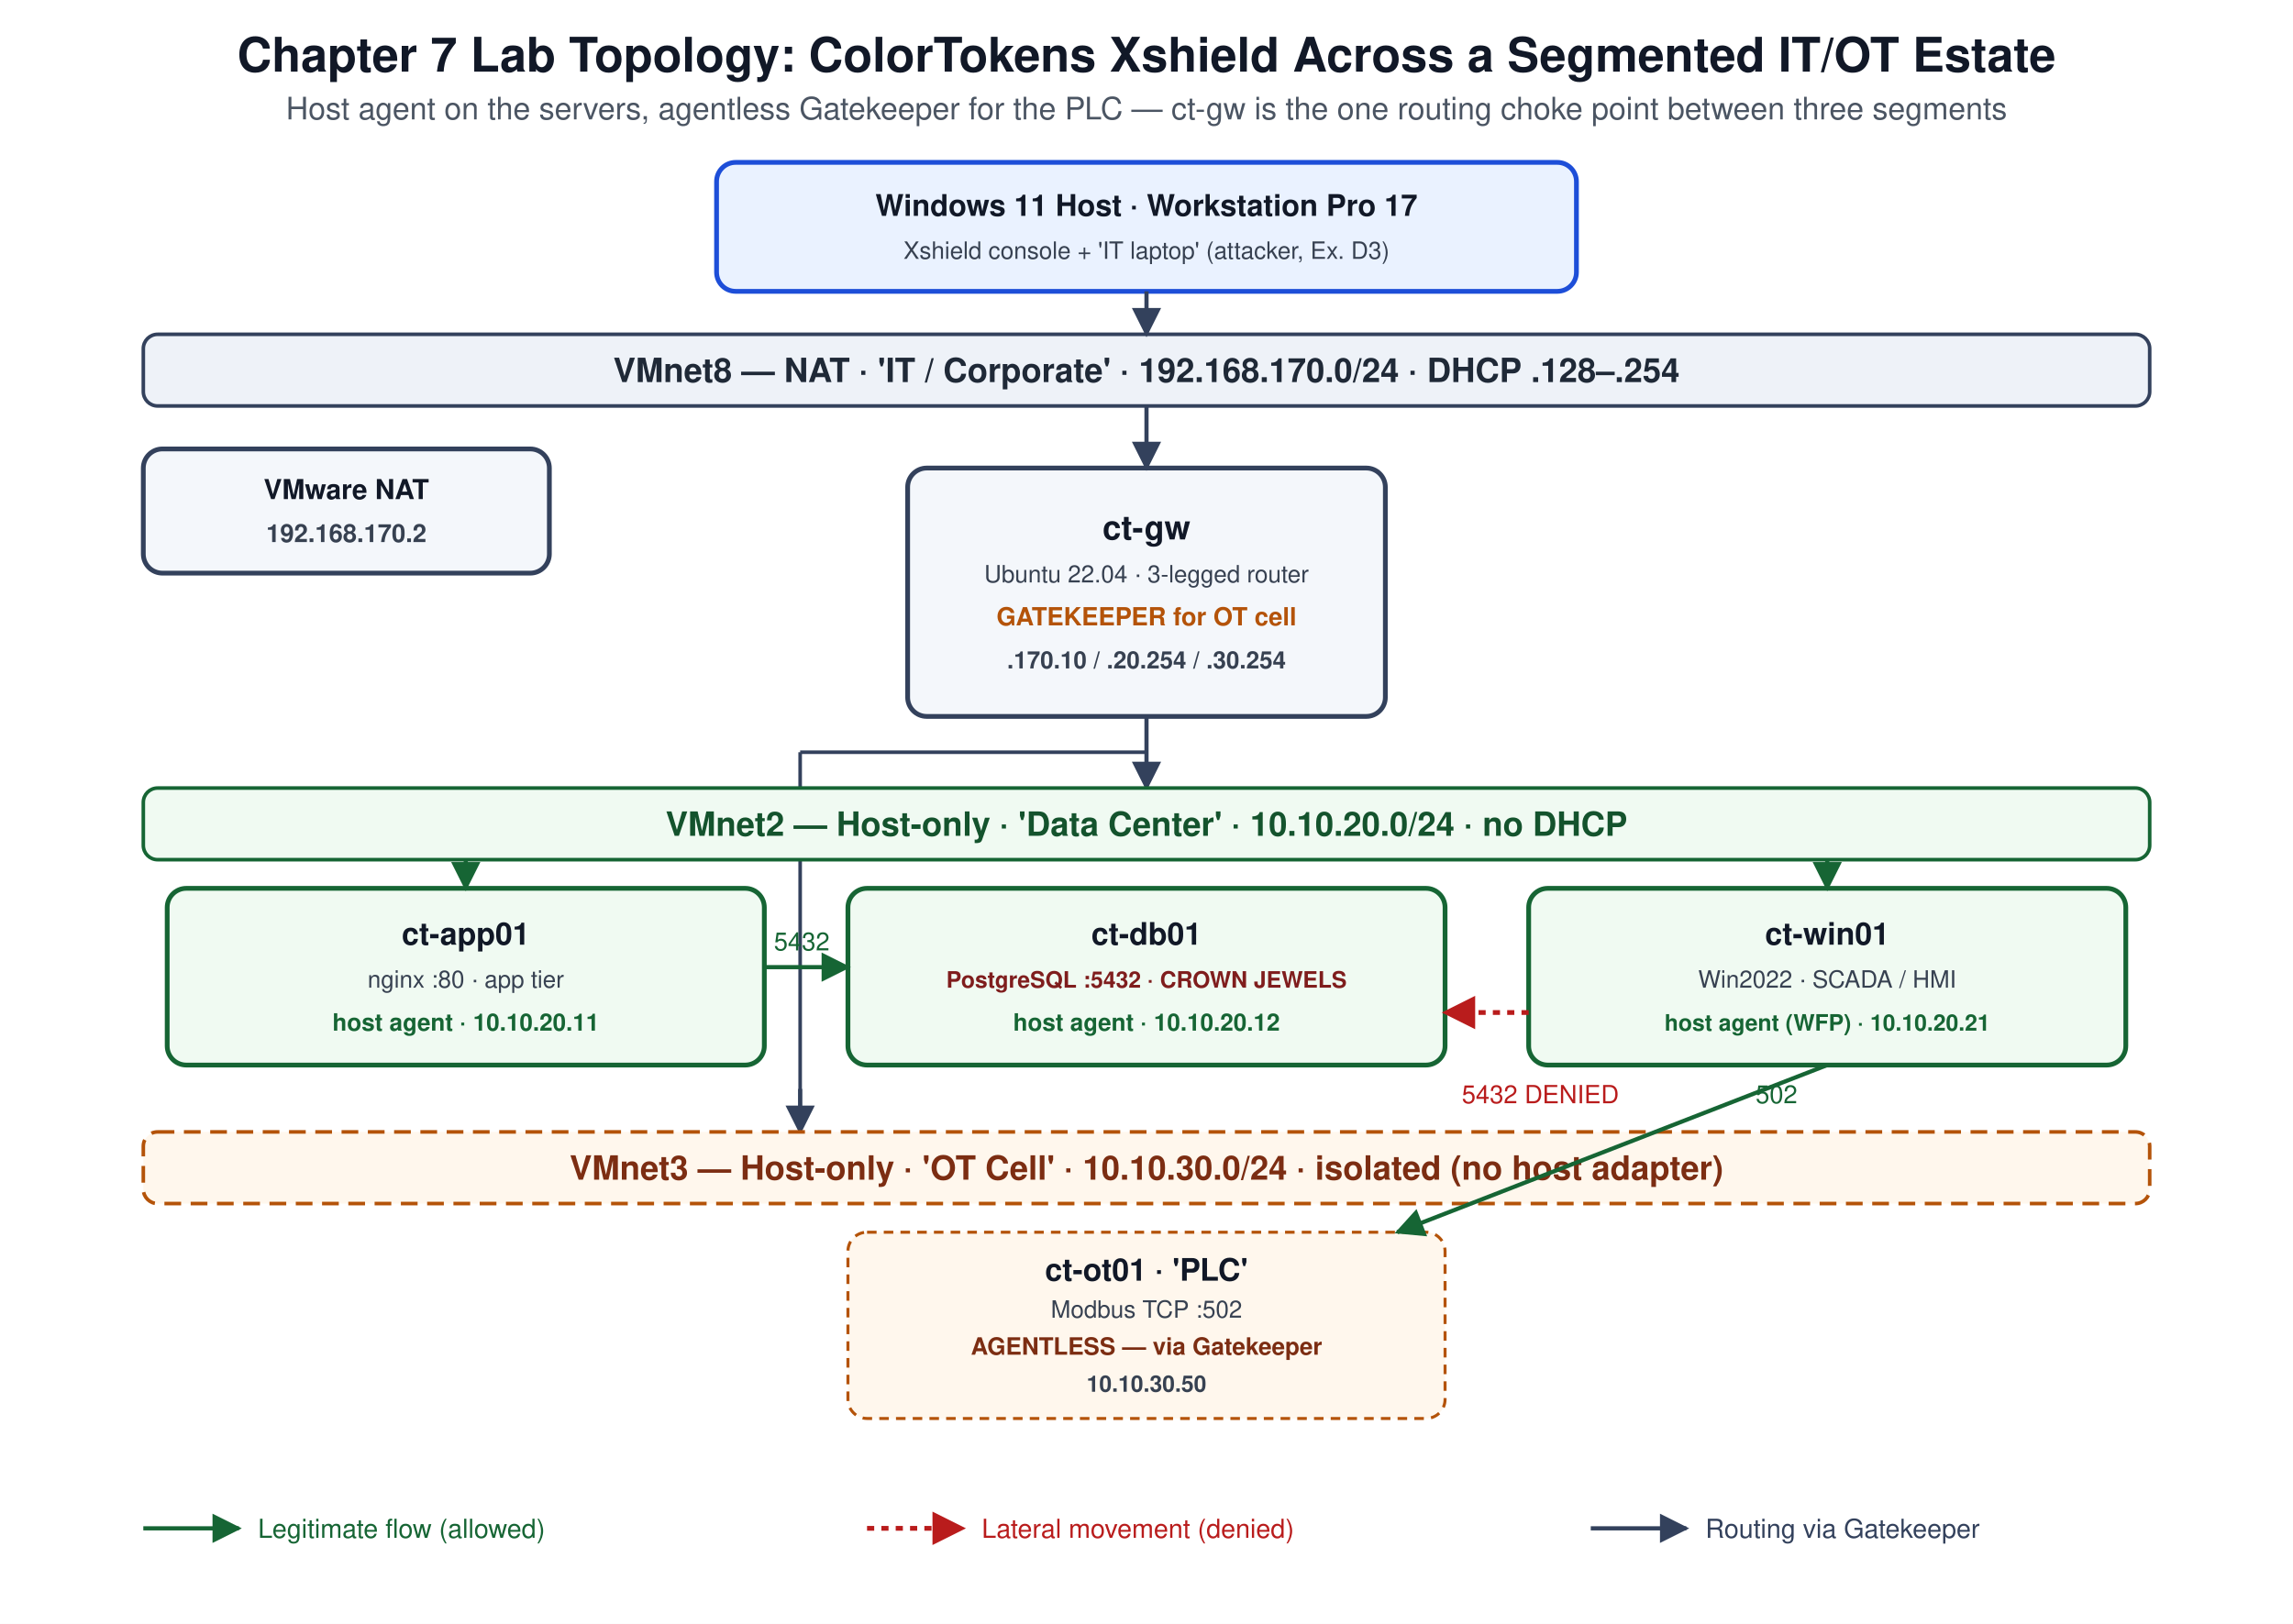
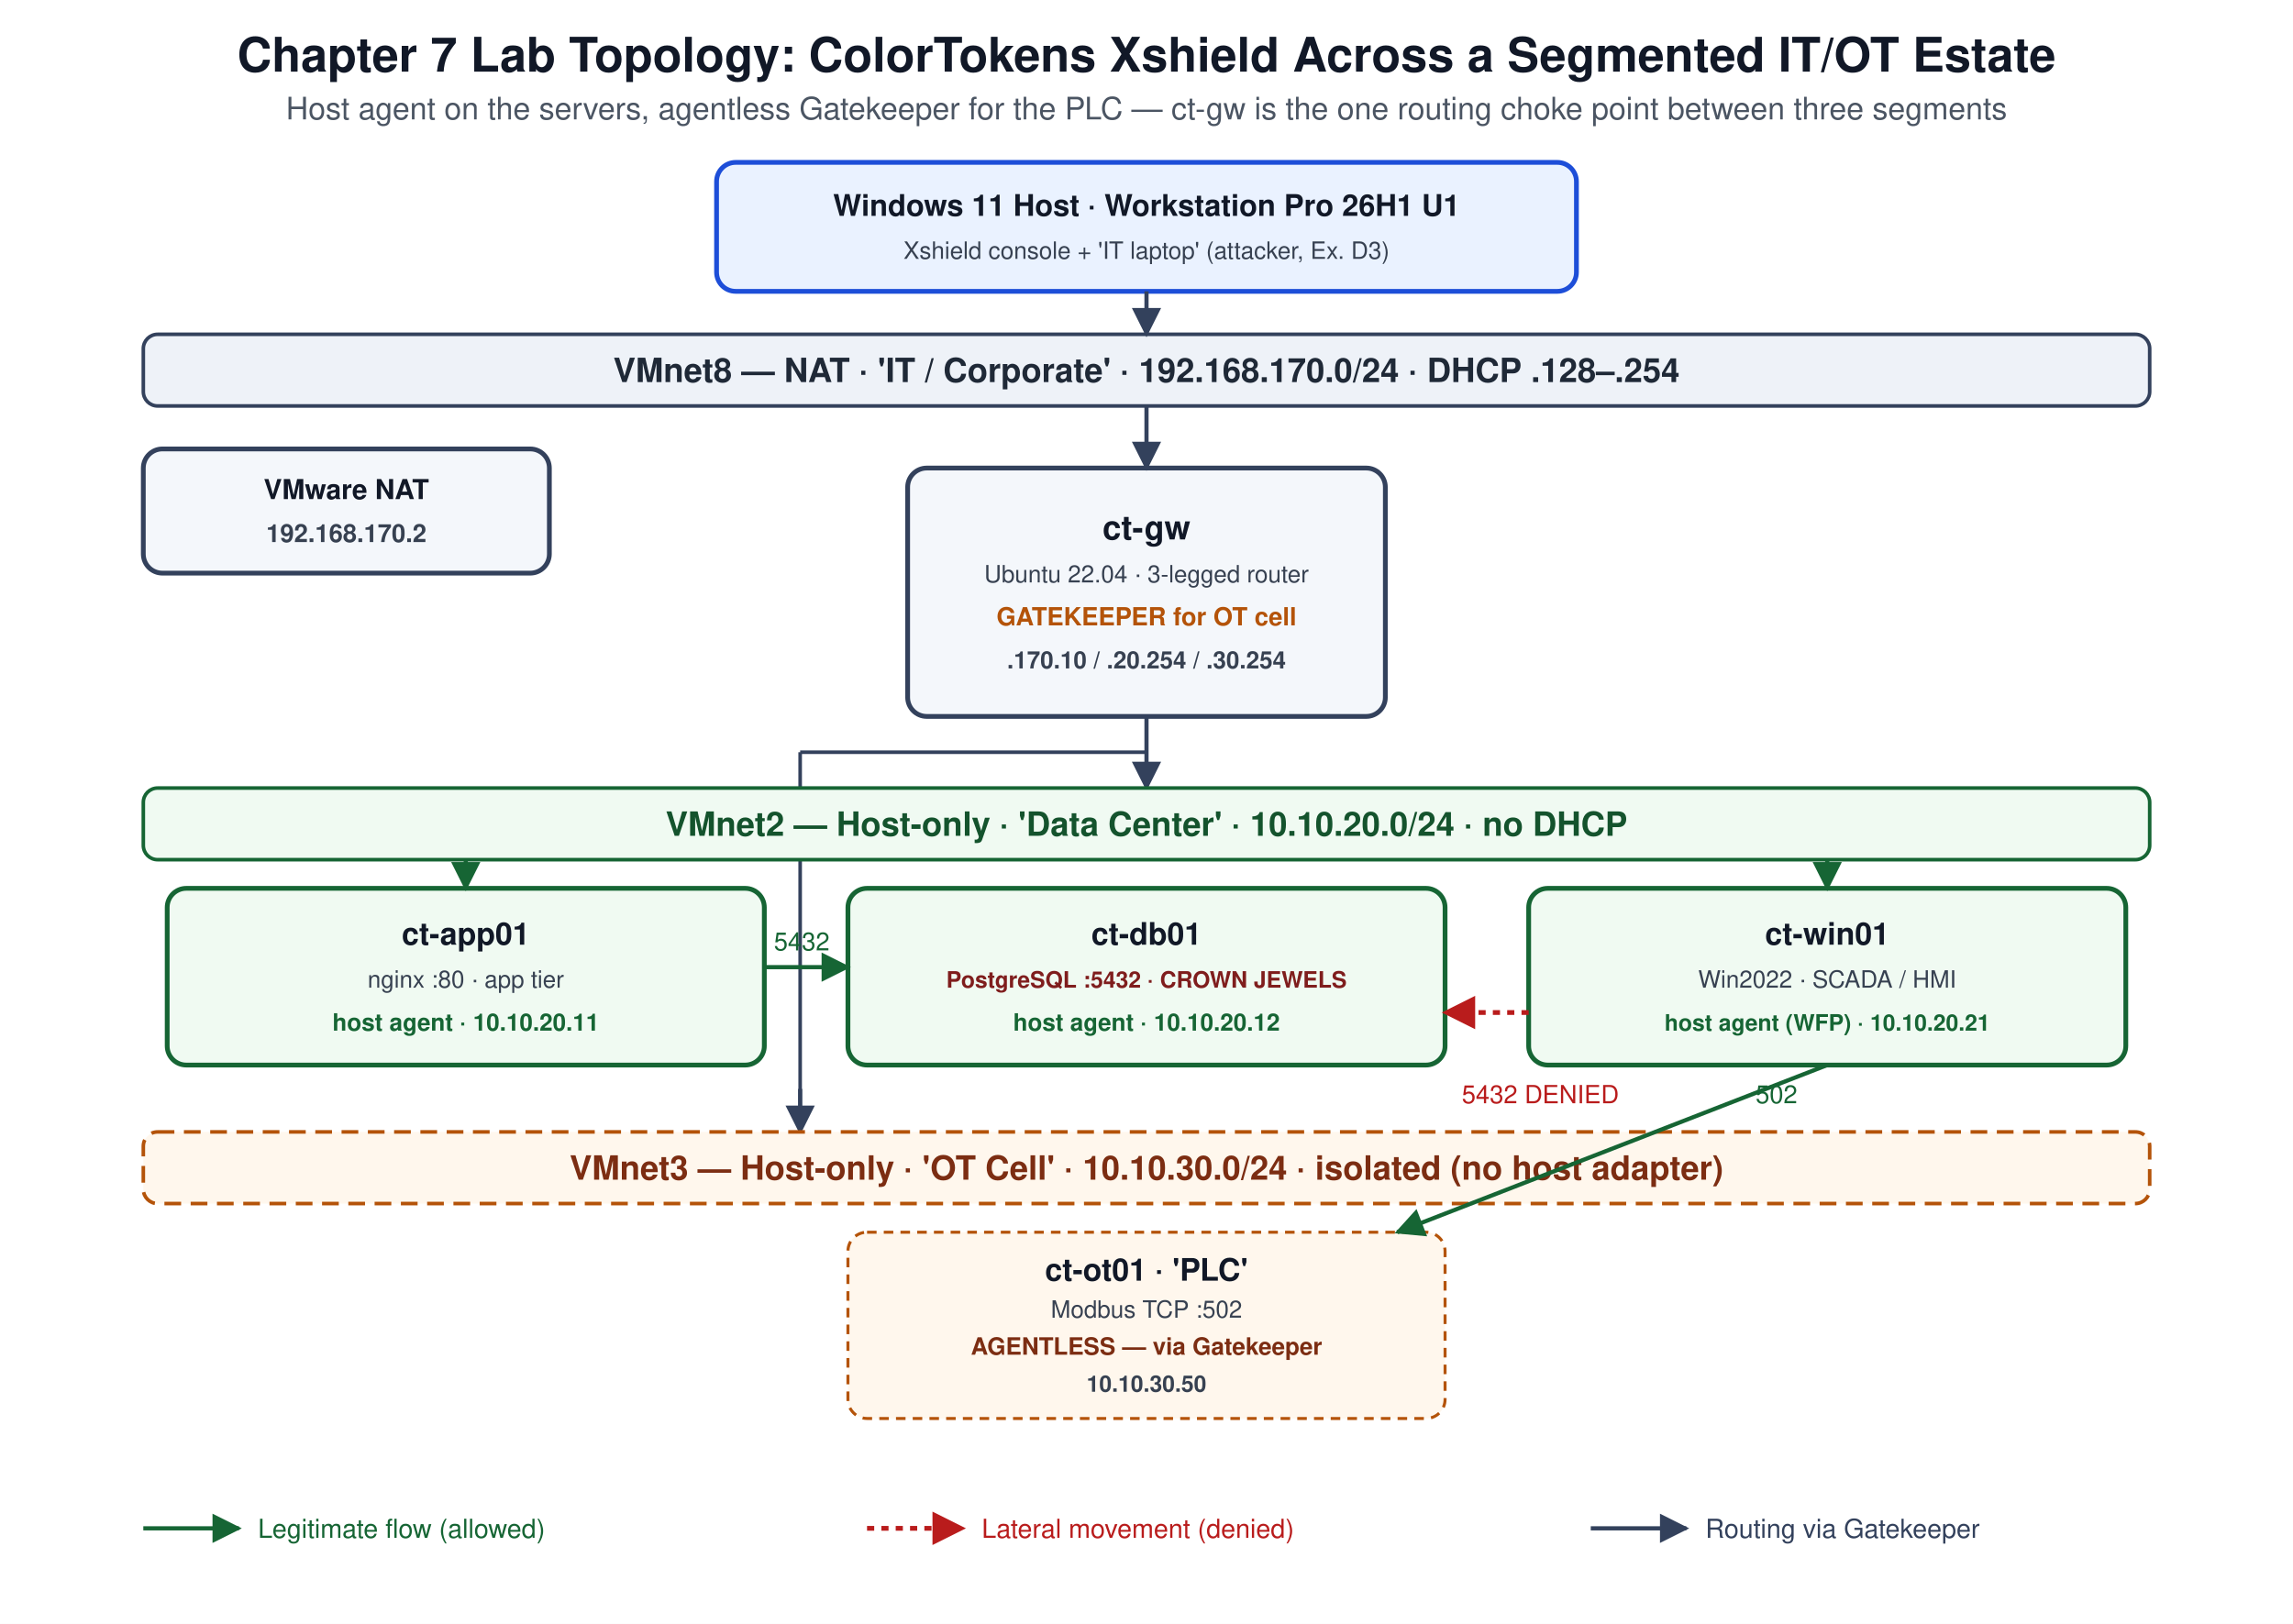
<svg xmlns="http://www.w3.org/2000/svg" viewBox="0 0 960 680" font-family="Helvetica, Arial, sans-serif">
  <defs>
    <marker id="arrow-alt" viewBox="0 0 10 10" refX="9" refY="5" markerWidth="7" markerHeight="7" orient="auto-start-reverse">
      <path d="M0,0 L10,5 L0,10 z" fill="#166534" />
    </marker>
    <marker id="arrow-mgmt" viewBox="0 0 10 10" refX="9" refY="5" markerWidth="7" markerHeight="7" orient="auto-start-reverse">
      <path d="M0,0 L10,5 L0,10 z" fill="#33415c" />
    </marker>
    <marker id="arrow-warn" viewBox="0 0 10 10" refX="9" refY="5" markerWidth="7" markerHeight="7" orient="auto-start-reverse">
      <path d="M0,0 L10,5 L0,10 z" fill="#b91c1c" />
    </marker>
  </defs>
  <rect x="0" y="0" width="960" height="680" fill="#ffffff" />
  <text x="480.0" y="30" text-anchor="middle" font-size="20" font-weight="700" fill="#111827">Chapter 7 Lab Topology: ColorTokens Xshield Across a Segmented IT/OT Estate</text>
  <text x="480.0" y="50" text-anchor="middle" font-size="13" fill="#4b5563">Host agent on the servers, agentless Gatekeeper for the PLC — ct-gw is the one routing choke point between three segments</text>
  <rect x="300" y="68" width="360" height="54" rx="8" fill="#eaf2ff" stroke="#1d4ed8" stroke-width="2" />
-   <text x="480.0" y="90.4" text-anchor="middle" font-size="12.5" font-weight="700" fill="#111827">Windows 11 Host · Workstation Pro 17</text>
+   <text x="480.0" y="90.4" text-anchor="middle" font-size="12.5" font-weight="700" fill="#111827">Windows 11 Host · Workstation Pro 26H1 U1</text>
  <text x="480.0" y="108.4" text-anchor="middle" font-size="10" font-weight="400" fill="#374151">Xshield console + 'IT laptop' (attacker, Ex. D3)</text>
  <rect x="60" y="140" width="840" height="30" rx="6" fill="#eef2f8" stroke="#33415c" stroke-width="1.5" />
  <text x="480.0" y="160.0" text-anchor="middle" font-size="14" font-weight="600" fill="#1f2937">VMnet8 — NAT · 'IT / Corporate' · 192.168.170.0/24 · DHCP .128–.254</text>
  <rect x="60" y="188" width="170" height="52" rx="8" fill="#f4f7fb" stroke="#33415c" stroke-width="2" />
  <text x="145.0" y="209.0" text-anchor="middle" font-size="11.5" font-weight="700" fill="#111827">VMware NAT</text>
  <text x="145.0" y="227.0" text-anchor="middle" font-size="10.5" font-weight="700" fill="#374151">192.168.170.2</text>
  <line x1="480" y1="122" x2="480" y2="140" stroke="#33415c" stroke-width="1.75" marker-end="url(#arrow-mgmt)" />
  <rect x="380" y="196" width="200" height="104" rx="8" fill="#f4f7fb" stroke="#33415c" stroke-width="2" />
  <text x="480.0" y="225.9" text-anchor="middle" font-size="14" font-weight="700" fill="#111827">ct-gw</text>
  <text x="480.0" y="243.9" text-anchor="middle" font-size="10" font-weight="400" fill="#374151">Ubuntu 22.04 · 3-legged router</text>
  <text x="480.0" y="261.9" text-anchor="middle" font-size="10.5" font-weight="700" fill="#b45309">GATEKEEPER for OT cell</text>
  <text x="480.0" y="279.9" text-anchor="middle" font-size="10" font-weight="700" fill="#374151">.170.10 / .20.254 / .30.254</text>
  <line x1="480" y1="170" x2="480" y2="196" stroke="#33415c" stroke-width="1.75" marker-end="url(#arrow-mgmt)" />
  <line x1="480" y1="315" x2="335" y2="315" stroke="#33415c" stroke-width="1.5" />
  <line x1="335" y1="315" x2="335" y2="468" stroke="#33415c" stroke-width="1.5" />
  <line x1="480" y1="300" x2="480" y2="330" stroke="#33415c" stroke-width="1.75" marker-end="url(#arrow-mgmt)" />
  <rect x="60" y="330" width="840" height="30" rx="6" fill="#f0faf2" stroke="#166534" stroke-width="1.5" />
  <text x="480.0" y="350.0" text-anchor="middle" font-size="14" font-weight="600" fill="#14532d">VMnet2 — Host-only · 'Data Center' · 10.10.20.0/24 · no DHCP</text>
  <rect x="70" y="372" width="250" height="74" rx="8" fill="#f0faf2" stroke="#166534" stroke-width="2" />
  <text x="195.0" y="395.6" text-anchor="middle" font-size="13" font-weight="700" fill="#111827">ct-app01</text>
  <text x="195.0" y="413.6" text-anchor="middle" font-size="10" font-weight="400" fill="#374151">nginx :80 · app tier</text>
  <text x="195.0" y="431.6" text-anchor="middle" font-size="10" font-weight="700" fill="#166534">host agent · 10.10.20.11</text>
  <rect x="355" y="372" width="250" height="74" rx="8" fill="#f0faf2" stroke="#166534" stroke-width="2" />
  <text x="480.0" y="395.6" text-anchor="middle" font-size="13" font-weight="700" fill="#111827">ct-db01</text>
  <text x="480.0" y="413.6" text-anchor="middle" font-size="9.5" font-weight="700" fill="#7f1d1d">PostgreSQL :5432 · CROWN JEWELS</text>
  <text x="480.0" y="431.6" text-anchor="middle" font-size="10" font-weight="700" fill="#166534">host agent · 10.10.20.12</text>
  <rect x="640" y="372" width="250" height="74" rx="8" fill="#f0faf2" stroke="#166534" stroke-width="2" />
  <text x="765.0" y="395.6" text-anchor="middle" font-size="13" font-weight="700" fill="#111827">ct-win01</text>
  <text x="765.0" y="413.6" text-anchor="middle" font-size="10" font-weight="400" fill="#374151">Win2022 · SCADA / HMI</text>
  <text x="765.0" y="431.6" text-anchor="middle" font-size="9.5" font-weight="700" fill="#166534">host agent (WFP) · 10.10.20.21</text>
  <line x1="195" y1="360" x2="195" y2="372" stroke="#166534" stroke-width="1.75" marker-end="url(#arrow-alt)" />
  <line x1="765" y1="360" x2="765" y2="372" stroke="#166534" stroke-width="1.75" marker-end="url(#arrow-alt)" />
  <line x1="320" y1="405" x2="355" y2="405" stroke="#166534" stroke-width="1.75" marker-end="url(#arrow-alt)" />
  <text x="324" y="398" font-size="10.5" fill="#166534">5432</text>
  <line x1="640" y1="424" x2="605" y2="424" stroke="#b91c1c" stroke-width="2" stroke-dasharray="3 3" marker-end="url(#arrow-warn)" />
  <text x="612" y="462" font-size="10.5" fill="#b91c1c">5432 DENIED</text>
  <line x1="335" y1="456" x2="335" y2="474" stroke="#33415c" stroke-width="1.75" marker-end="url(#arrow-mgmt)" />
  <rect x="60" y="474" width="840" height="30" rx="6" fill="#fff7ed" stroke="#b45309" stroke-width="1.5" stroke-dasharray="7 4" />
  <text x="480.0" y="494.0" text-anchor="middle" font-size="14" font-weight="600" fill="#7c2d12">VMnet3 — Host-only · 'OT Cell' · 10.10.30.0/24 · isolated (no host adapter)</text>
  <rect x="355" y="516" width="250" height="78" rx="8" fill="#fff7ed" stroke="#b45309" stroke-width="1.25" stroke-dasharray="4 3" />
  <text x="480.0" y="536.3" text-anchor="middle" font-size="13" font-weight="700" fill="#111827">ct-ot01 · 'PLC'</text>
  <text x="480.0" y="551.8" text-anchor="middle" font-size="10" font-weight="400" fill="#374151">Modbus TCP :502</text>
  <text x="480.0" y="567.3" text-anchor="middle" font-size="10" font-weight="700" fill="#7c2d12">AGENTLESS — via Gatekeeper</text>
  <text x="480.0" y="582.8" text-anchor="middle" font-size="9.5" font-weight="700" fill="#374151">10.10.30.50</text>
  <line x1="765" y1="446" x2="585" y2="516" stroke="#166534" stroke-width="1.75" marker-end="url(#arrow-alt)" />
  <text x="735" y="462" font-size="10.5" fill="#166534">502</text>
  <line x1="60" y1="640" x2="100" y2="640" stroke="#166534" stroke-width="1.75" marker-end="url(#arrow-alt)" />
  <text x="108" y="644" font-size="11" fill="#166534">Legitimate flow (allowed)</text>
  <line x1="363" y1="640" x2="403" y2="640" stroke="#b91c1c" stroke-width="2" stroke-dasharray="3 3" marker-end="url(#arrow-warn)" />
  <text x="411" y="644" font-size="11" fill="#b91c1c">Lateral movement (denied)</text>
  <line x1="666" y1="640" x2="706" y2="640" stroke="#33415c" stroke-width="1.75" marker-end="url(#arrow-mgmt)" />
  <text x="714" y="644" font-size="11" fill="#33415c">Routing via Gatekeeper</text>
</svg>
